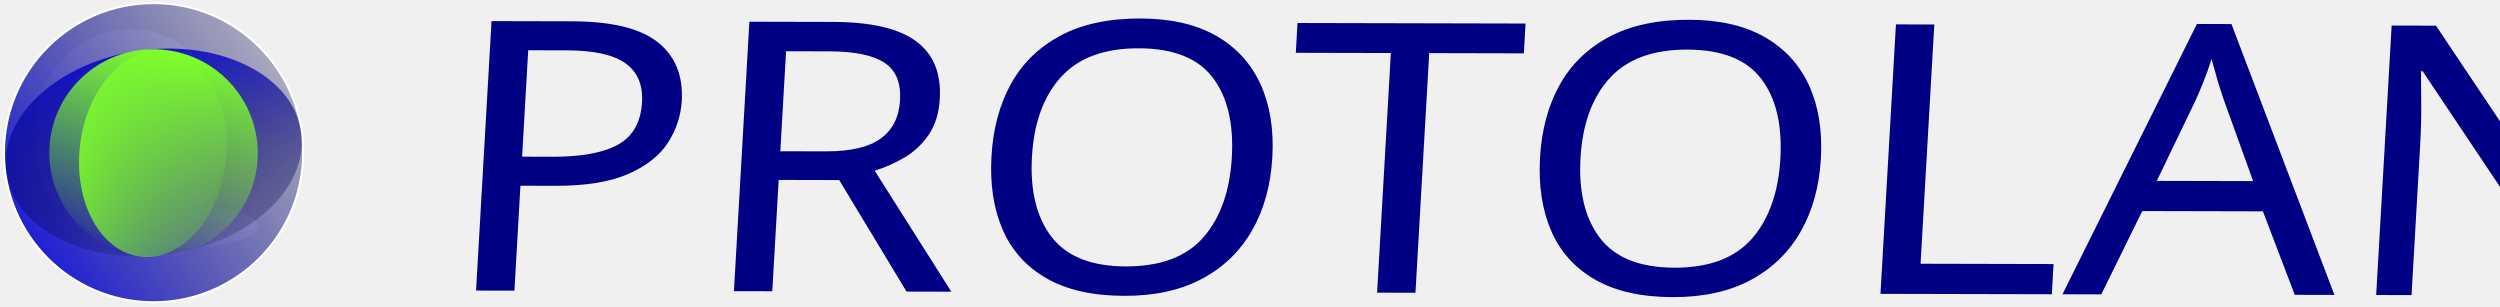
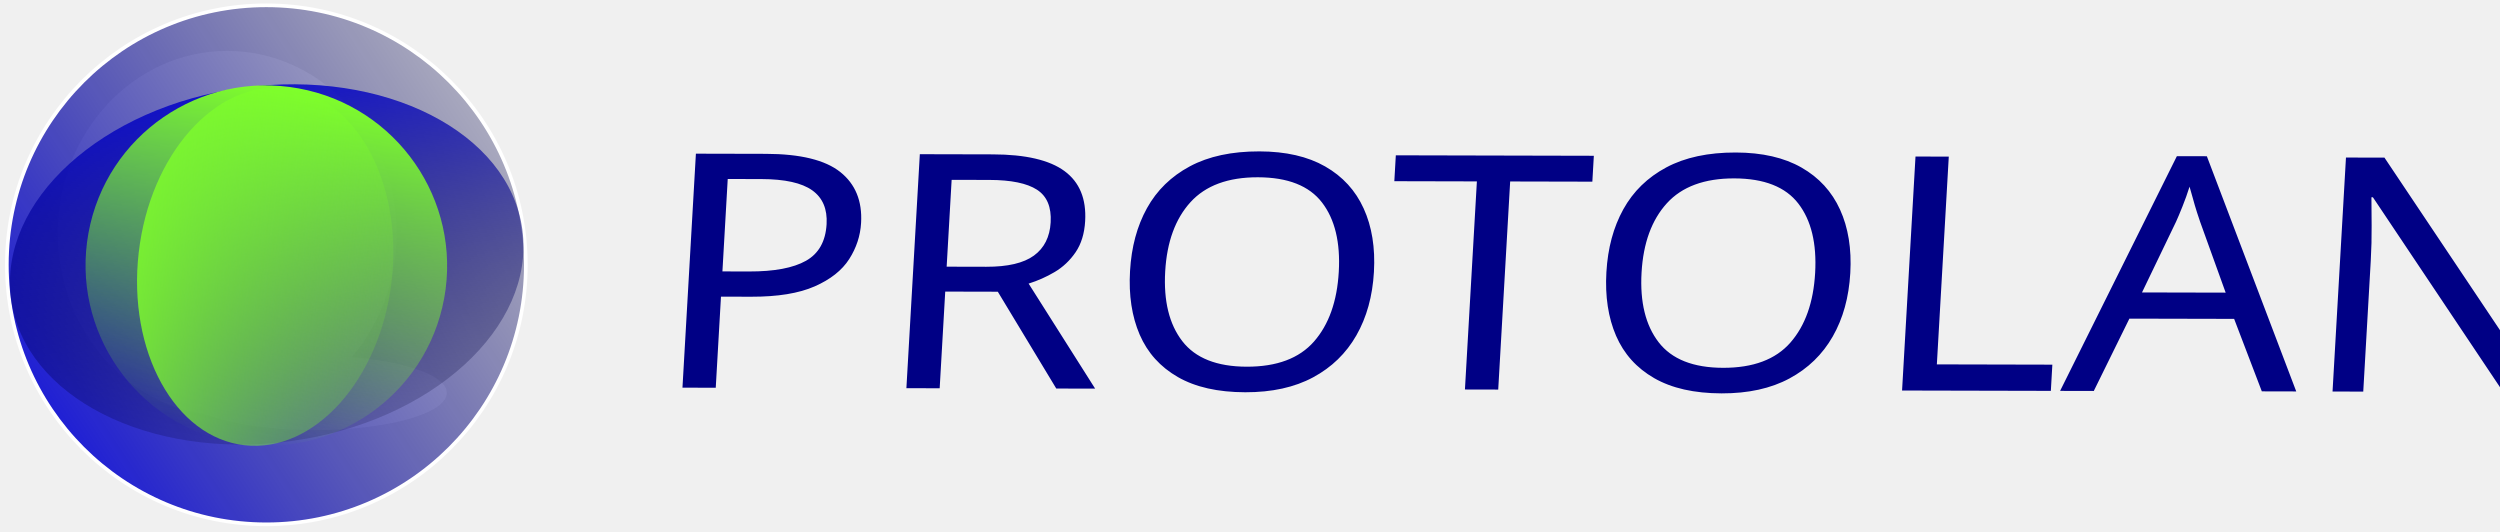
- <svg xmlns="http://www.w3.org/2000/svg" xmlns:ns1="http://www.openswatchbook.org/uri/2009/osb" xmlns:xlink="http://www.w3.org/1999/xlink" width="8152" height="1000" viewBox="0 0 2156.884 264.583" version="1.1" id="svg821">
+ <svg xmlns="http://www.w3.org/2000/svg" xmlns:ns1="http://www.openswatchbook.org/uri/2009/osb" xmlns:xlink="http://www.w3.org/1999/xlink" width="4700" height="1000" viewBox="0 0 1243.542 264.583" version="1.1" id="svg821">
  <defs id="defs815">
    <linearGradient id="linearGradient3037">
      <stop style="stop-color:#7fff2a;stop-opacity:1;" offset="0" id="stop3033" />
      <stop style="stop-color:#7fff2a;stop-opacity:0;" offset="1" id="stop3035" />
    </linearGradient>
    <linearGradient id="linearGradient2915-5">
      <stop style="stop-color:#0000f0;stop-opacity:1" offset="0" id="stop2959" />
      <stop style="stop-color:#000000;stop-opacity:0;" offset="1" id="stop2961" />
    </linearGradient>
    <linearGradient id="linearGradient2891" ns1:paint="solid">
      <stop style="stop-color:#000000;stop-opacity:1;" offset="0" id="stop2889" />
    </linearGradient>
    <linearGradient xlink:href="#linearGradient2915-5" id="linearGradient2942" gradientUnits="userSpaceOnUse" x1="-24.19" y1="268.841" x2="354.164" y2="18.243" />
    <linearGradient xlink:href="#linearGradient2915-5" id="linearGradient3007" x1="-143.177" y1="-210.018" x2="116.797" y2="-210.018" gradientUnits="userSpaceOnUse" gradientTransform="matrix(0.9998952,0,0,0.9942211,193.4844,99.09208)" />
    <linearGradient xlink:href="#linearGradient3037" id="linearGradient3039" x1="89.895" y1="-108.723" x2="270.203" y2="-108.723" gradientUnits="userSpaceOnUse" gradientTransform="matrix(0.9937132,0,0,0.9937132,-41.01706,-51.81388)" />
    <linearGradient xlink:href="#linearGradient3037" id="linearGradient3039-0" x1="89.895" y1="-108.723" x2="270.203" y2="-108.723" gradientUnits="userSpaceOnUse" gradientTransform="matrix(0.9998463,0,0,0.9875906,-30.2334,257.0186)" />
  </defs>
  <g id="layer1" transform="translate(0,-32.41667)">
    <ellipse style="fill:#ffffff;fill-opacity:1;stroke:none;stroke-width:1.601;stroke-miterlimit:4;stroke-dasharray:none;stroke-opacity:1" id="path1366" cx="113.015" cy="148.455" rx="84.289" ry="90.714" />
    <ellipse style="fill:#ffffff;fill-opacity:1;stroke:none;stroke-width:1.601;stroke-miterlimit:4;stroke-dasharray:none;stroke-opacity:1" id="path1368" cx="156.293" cy="227.83" rx="65.957" ry="18.521" />
    <circle style="fill:url(#linearGradient2942);fill-opacity:1;stroke:#ffffff;stroke-width:1.817;stroke-miterlimit:4;stroke-dasharray:none;stroke-opacity:1" id="path1372" cx="132.481" cy="164.141" r="129.079" />
    <ellipse style="fill:url(#linearGradient3007);fill-opacity:1;stroke:none;stroke-width:1.811;stroke-miterlimit:4;stroke-dasharray:none;stroke-opacity:1" id="path1372-5" cx="180.296" cy="-109.712" transform="matrix(0.1328518,0.9911359,-0.990927,0.1344009,0,0)" rx="88.703" ry="128.333" />
    <ellipse style="fill:url(#linearGradient3039);fill-opacity:1;stroke:none;stroke-width:1.263;stroke-miterlimit:4;stroke-dasharray:none;stroke-opacity:1" id="path1372-5-0" cx="137.9" cy="-159.853" transform="matrix(-0.179436,0.9837697,-0.9835702,-0.180526,0,0)" rx="89.587" ry="89.949" />
    <ellipse style="fill:url(#linearGradient3039-0);fill-opacity:1;stroke:none;stroke-width:1.263;stroke-miterlimit:4;stroke-dasharray:none;stroke-opacity:1" id="path1372-5-0-6" cx="149.788" cy="149.645" transform="matrix(0.993983,0.1095346,-0.1134205,0.9935471,0,0)" rx="63.306" ry="89.395" />
-     <text xml:space="preserve" style="font-style:normal;font-variant:normal;font-weight:normal;font-stretch:normal;font-size:103.811px;line-height:1.25;font-family:'BN Machine';-inkscape-font-specification:'BN Machine';letter-spacing:0px;word-spacing:0px;fill:#000085;fill-opacity:1;stroke:none;stroke-width:2.595" x="368.168" y="299.821" id="text3091" transform="matrix(1.06269,0.00248756,-0.05401228,0.9408814,0,0)">
-       <tspan id="tspan3089" x="368.168" y="299.821" style="font-style:normal;font-variant:normal;font-weight:normal;font-stretch:normal;font-size:346.036px;line-height:51.25;font-family:'BN Machine';-inkscape-font-specification:'BN Machine';fill:#000085;fill-opacity:1;stroke-width:2.595">PROTOLANE</tspan>
+     <text xml:space="preserve" style="font-style:normal;font-variant:normal;font-weight:normal;font-stretch:normal;font-size:51.976px;line-height:1.25;font-family:'BN Machine';-inkscape-font-specification:'BN Machine';letter-spacing:0px;word-spacing:0px;fill:#000085;fill-opacity:1;stroke:none;stroke-width:1.299" x="314.752" y="238.523" id="text3091" transform="matrix(1.06269,0.00248756,-0.05401228,0.9408814,0,0)">
+       <tspan id="tspan3089" x="314.752" y="238.523" style="font-style:normal;font-variant:normal;font-weight:normal;font-stretch:normal;font-size:173.252px;line-height:51.25;font-family:'BN Machine';-inkscape-font-specification:'BN Machine';fill:#000085;fill-opacity:1;stroke-width:1.299">PROTOLANE</tspan>
    </text>
  </g>
</svg>
